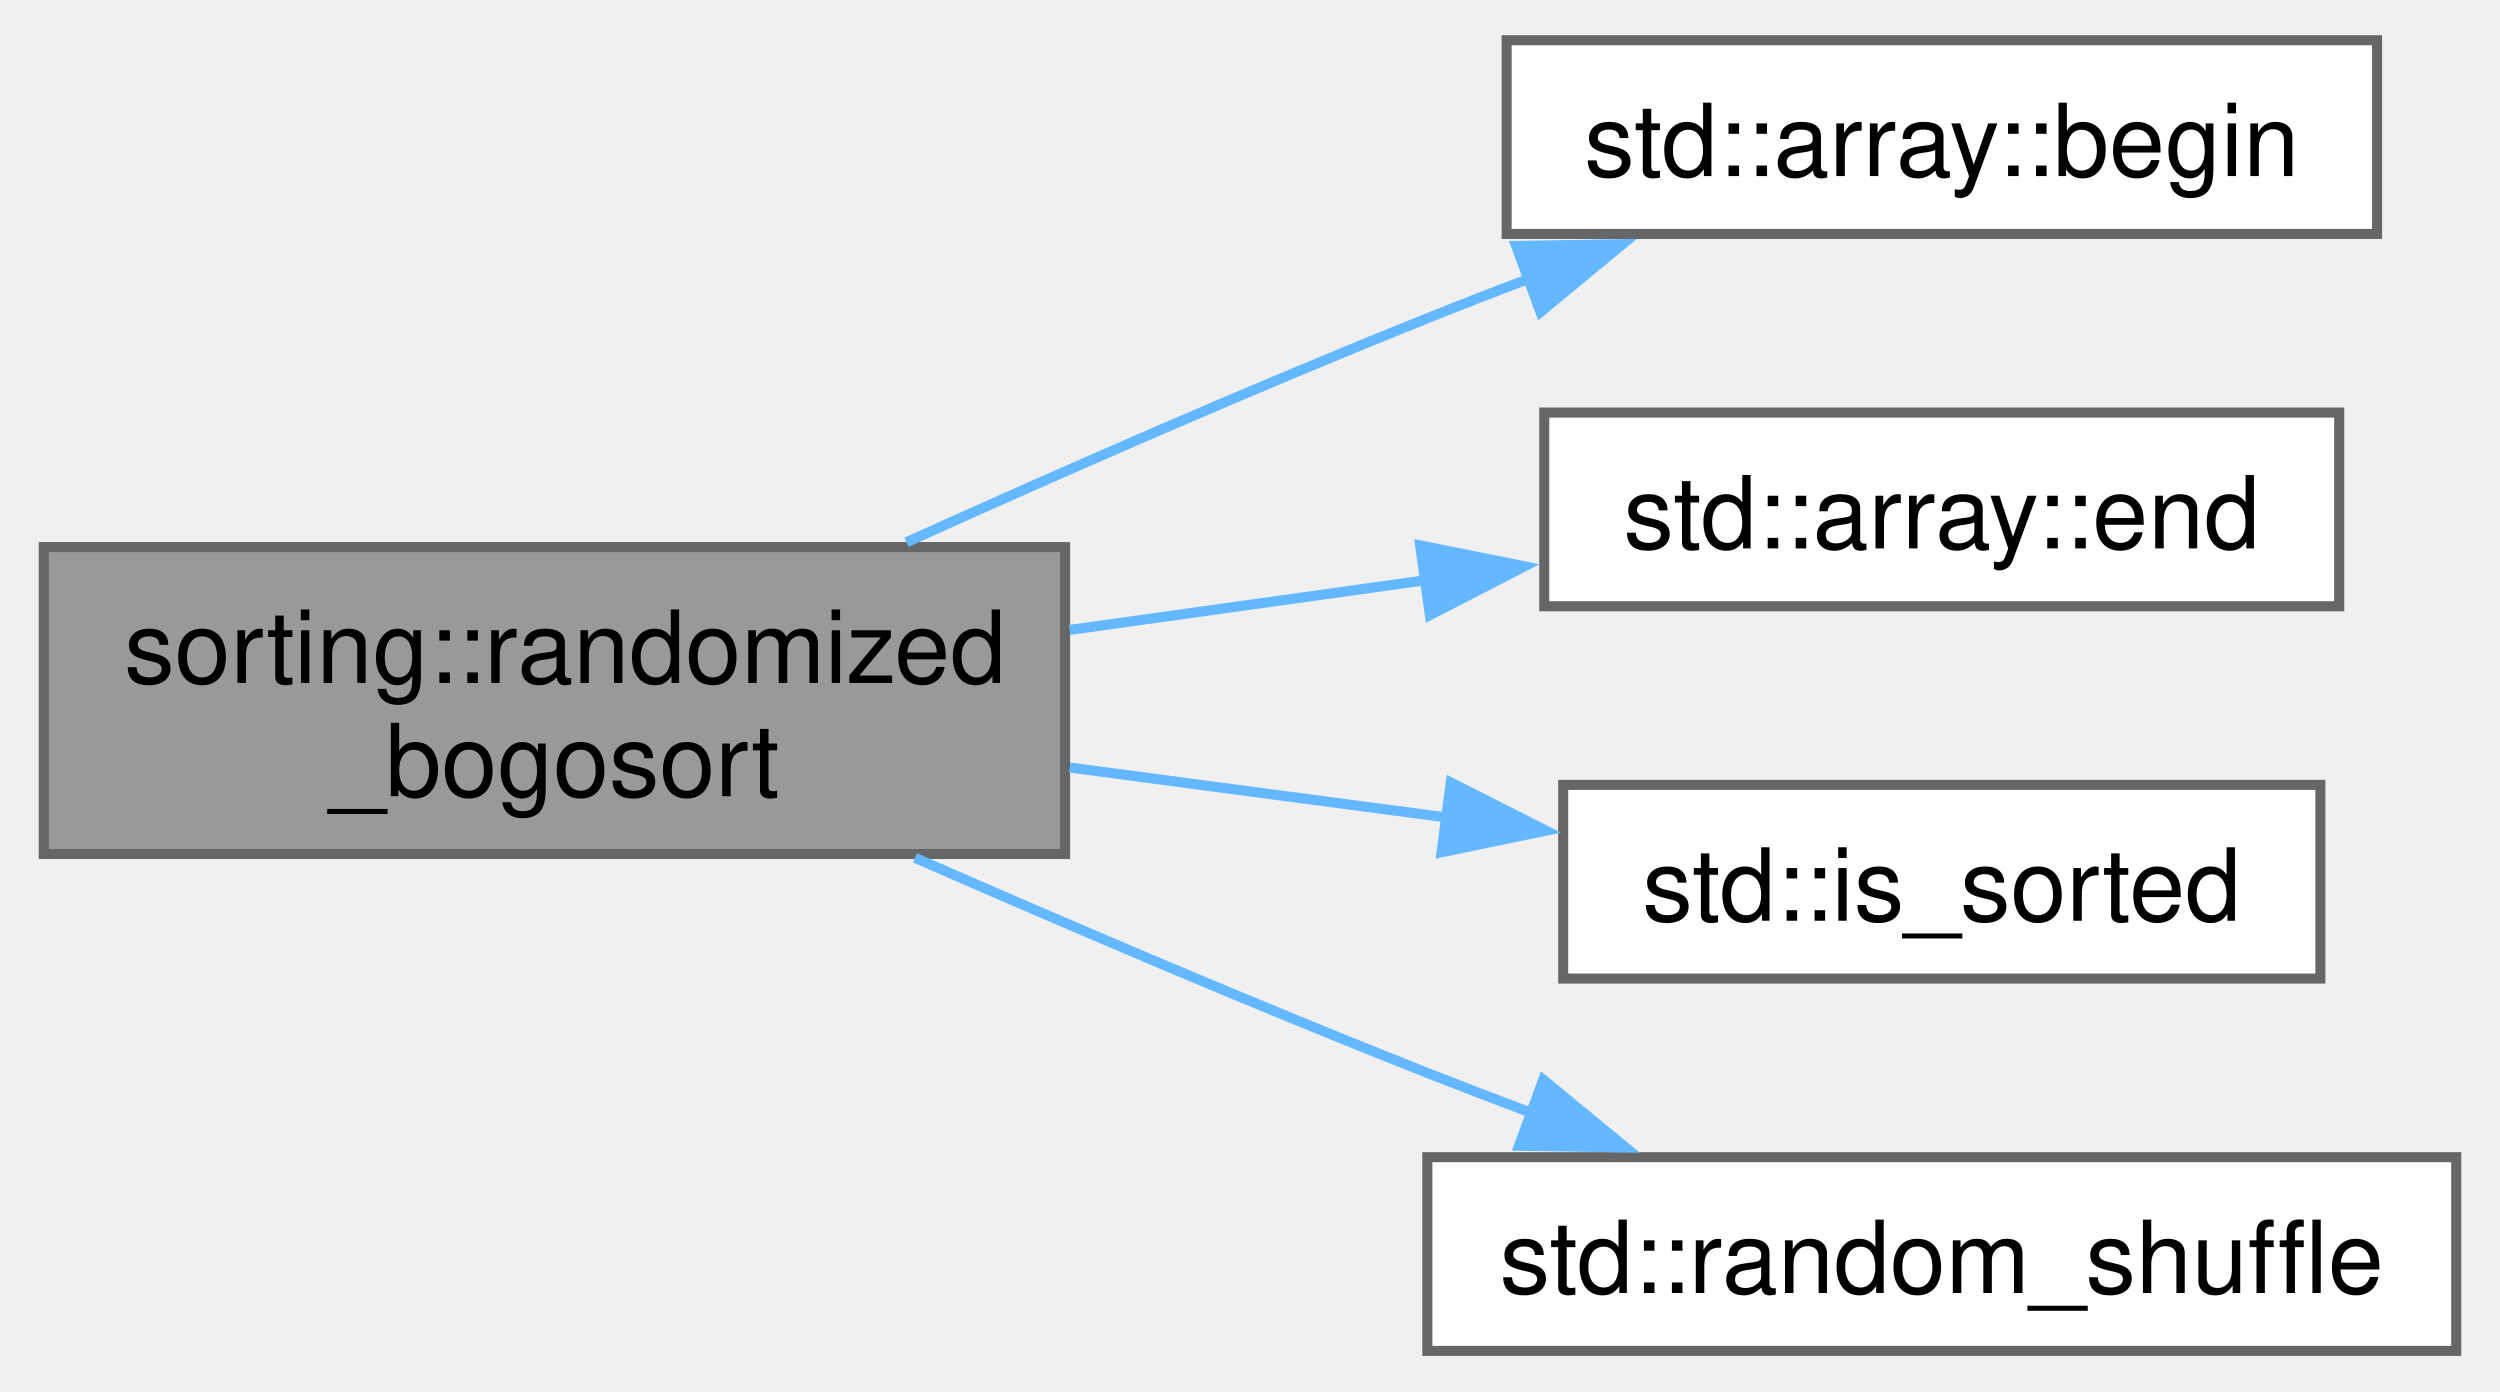
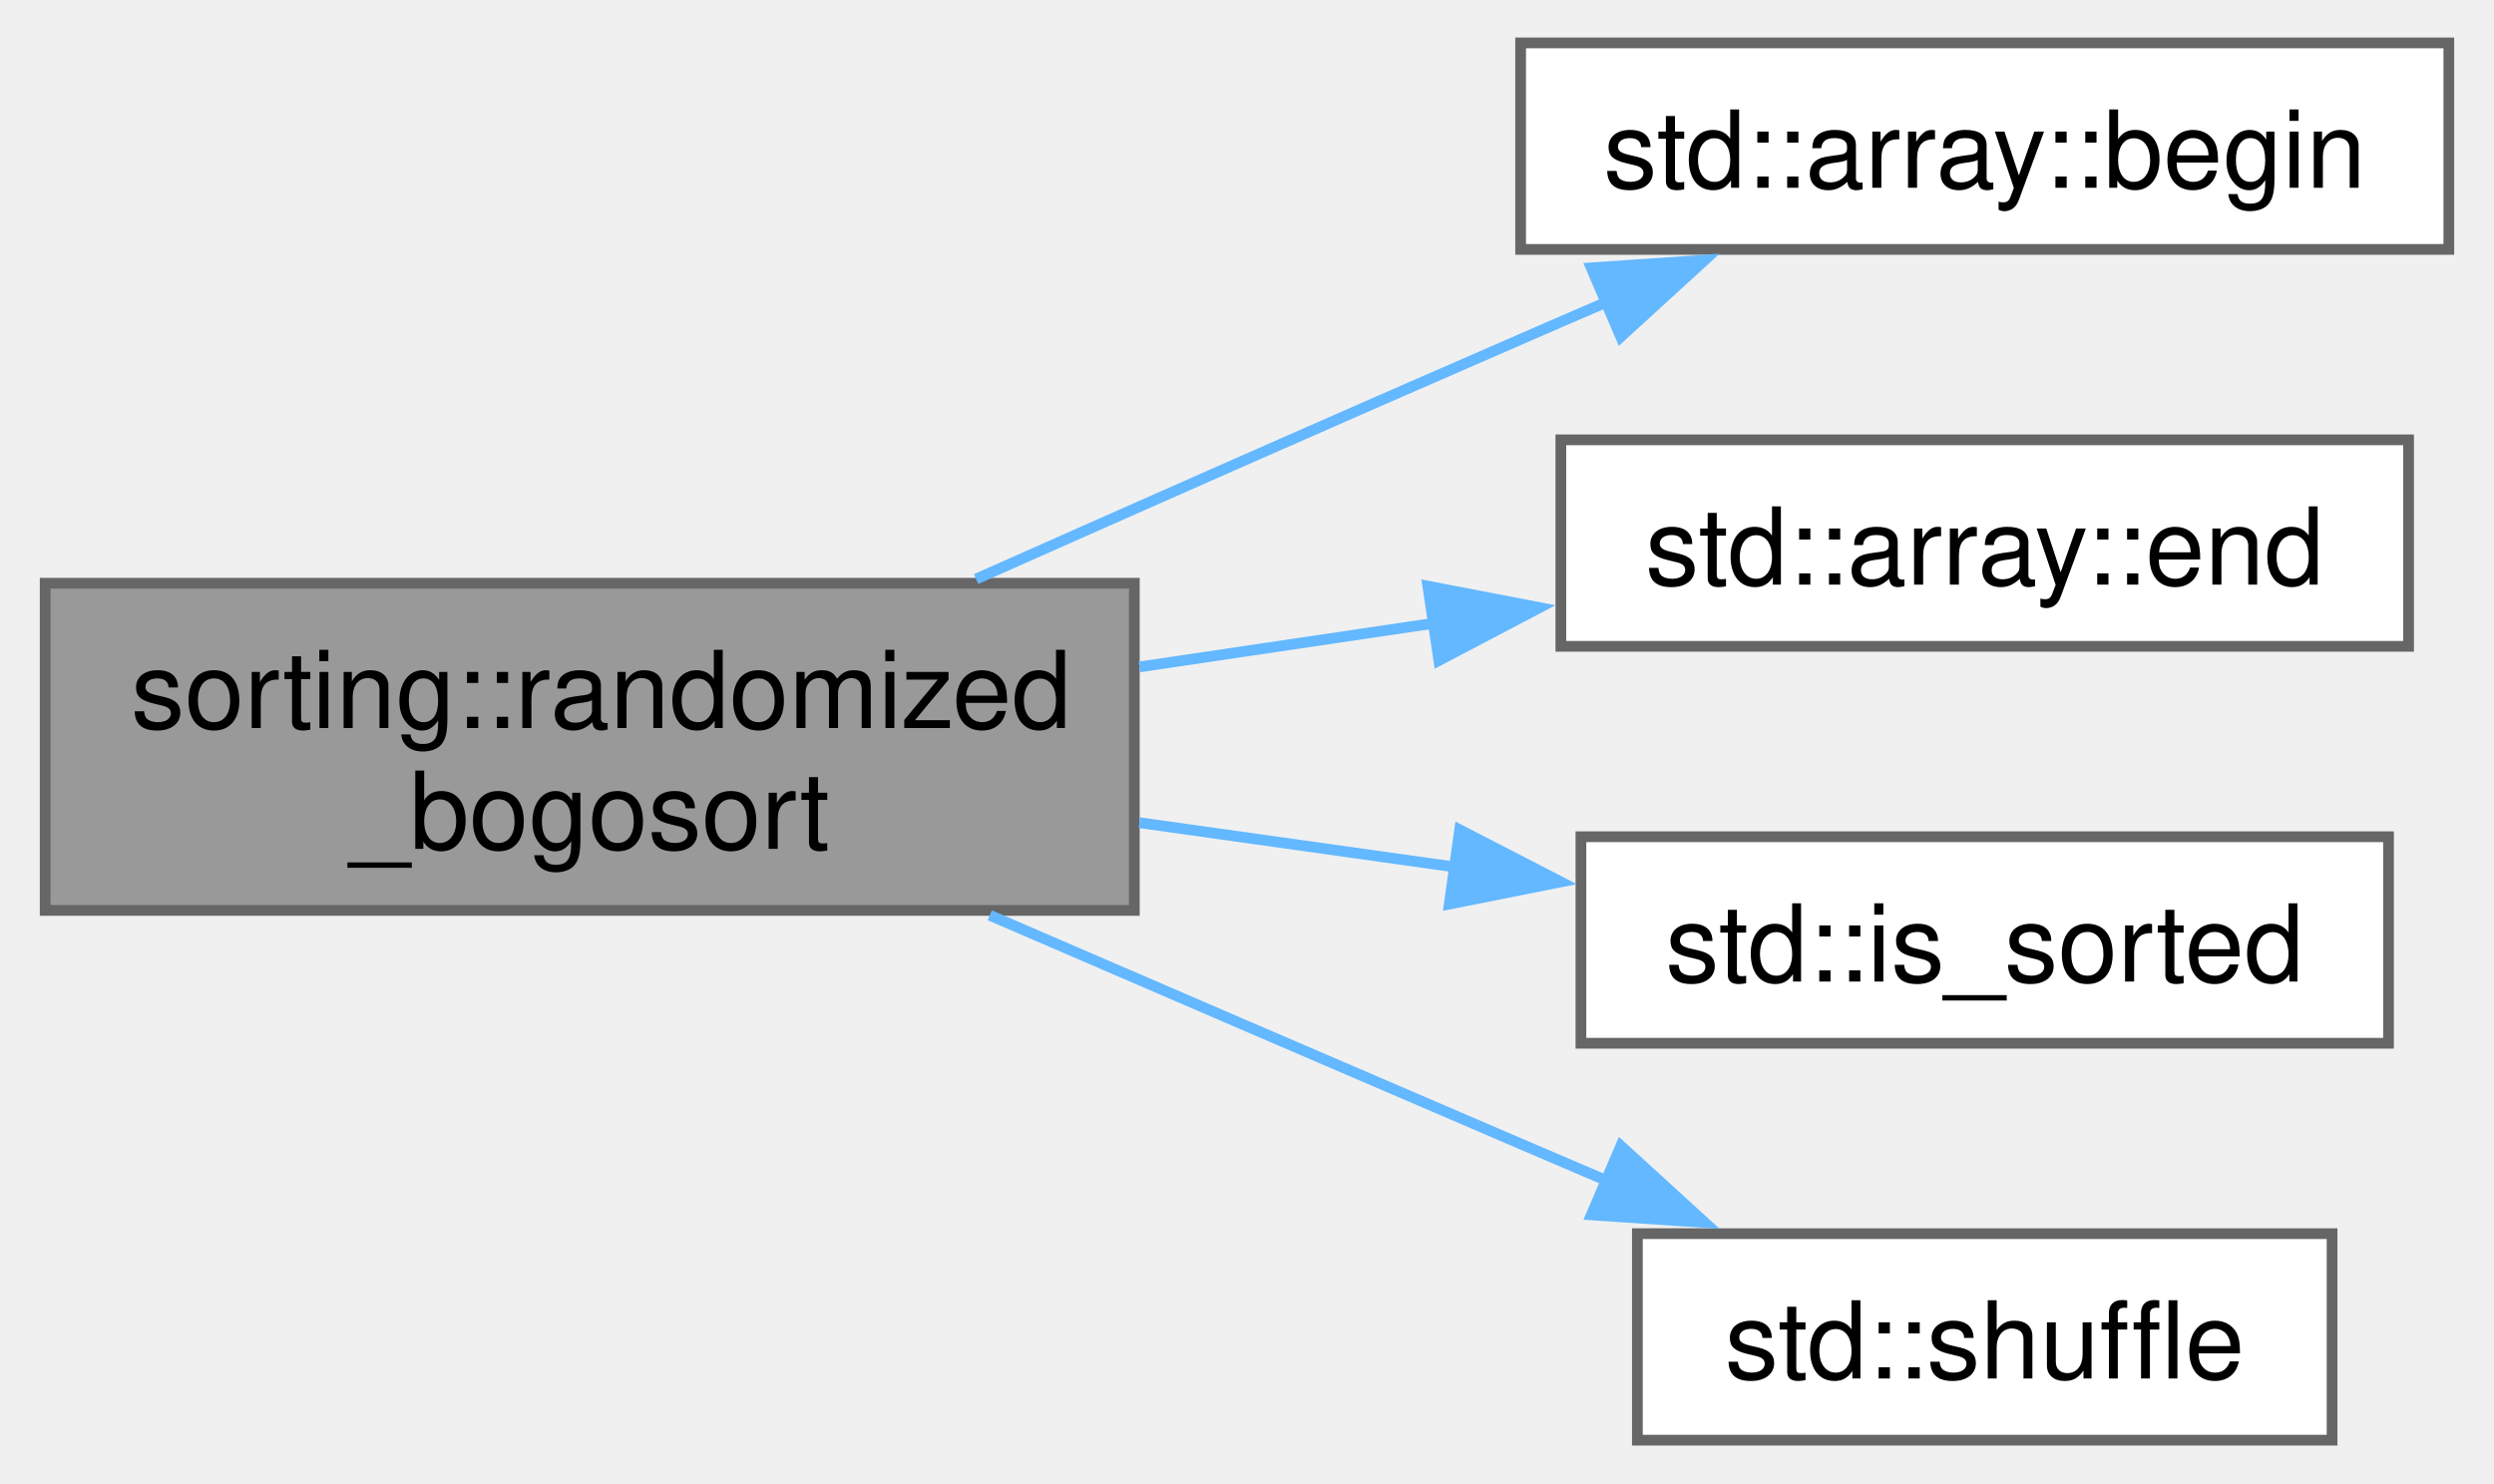
- <svg xmlns="http://www.w3.org/2000/svg" xmlns:xlink="http://www.w3.org/1999/xlink" width="248pt" height="138pt" viewBox="0.00 0.00 247.75 138.25">
+ <svg xmlns="http://www.w3.org/2000/svg" xmlns:xlink="http://www.w3.org/1999/xlink" width="232pt" height="138pt" viewBox="0.00 0.00 232.00 138.25">
  <g id="graph0" class="graph" transform="scale(1 1) rotate(0) translate(4 134.25)">
    <g id="Node000001" class="node">
      <g id="a_Node000001">
        <a xlink:title=" ">
          <polygon fill="#999999" stroke="#666666" points="101.5,-79.88 0,-79.88 0,-49.38 101.5,-49.38 101.5,-79.88" />
          <text text-anchor="start" x="8" y="-66.38" font-family="Helvetica,sans-Serif" font-size="10.00">sorting::randomized</text>
          <text text-anchor="middle" x="50.75" y="-55.12" font-family="Helvetica,sans-Serif" font-size="10.00">_bogosort</text>
        </a>
      </g>
    </g>
    <g id="Node000002" class="node">
      <g id="a_Node000002">
        <a target="_blank" xlink:href="http://en.cppreference.com/w/cpp/container/array/begin.html#" xlink:title=" ">
-           <polygon fill="white" stroke="#666666" points="231.88,-130.25 145.38,-130.25 145.38,-111 231.88,-111 231.88,-130.25" />
-           <text text-anchor="middle" x="188.62" y="-116.75" font-family="Helvetica,sans-Serif" font-size="10.00">std::array::begin</text>
+           <polygon fill="white" stroke="#666666" points="224,-130.25 137.5,-130.25 137.5,-111 224,-111 224,-130.25" />
+           <text text-anchor="middle" x="180.75" y="-116.75" font-family="Helvetica,sans-Serif" font-size="10.00">std::array::begin</text>
        </a>
      </g>
    </g>
    <g id="edge1_Node000001_Node000002" class="edge">
      <g id="a_edge1_Node000001_Node000002">
        <a xlink:title=" ">
-           <path fill="none" stroke="#63b8ff" d="M85.73,-80.36C101.38,-87.43 120.27,-95.72 137.5,-102.62 140.85,-103.97 144.34,-105.32 147.85,-106.64" />
-           <polygon fill="#63b8ff" stroke="#63b8ff" points="146.32,-109.81 156.91,-109.99 148.74,-103.24 146.32,-109.81" />
+           <path fill="none" stroke="#63b8ff" d="M86.75,-80.27C102.27,-87.17 120.77,-95.36 137.5,-102.62 140.12,-103.77 142.84,-104.94 145.58,-106.12" />
+           <polygon fill="#63b8ff" stroke="#63b8ff" points="144.08,-109.28 154.65,-110 146.83,-102.85 144.08,-109.28" />
        </a>
      </g>
    </g>
    <g id="Node000003" class="node">
      <g id="a_Node000003">
        <a target="_blank" xlink:href="http://en.cppreference.com/w/cpp/container/array/end.html#" xlink:title=" ">
-           <polygon fill="white" stroke="#666666" points="228.12,-93.25 149.12,-93.25 149.12,-74 228.12,-74 228.12,-93.25" />
-           <text text-anchor="middle" x="188.62" y="-79.75" font-family="Helvetica,sans-Serif" font-size="10.00">std::array::end</text>
+           <polygon fill="white" stroke="#666666" points="220.25,-93.25 141.25,-93.25 141.25,-74 220.25,-74 220.25,-93.25" />
+           <text text-anchor="middle" x="180.75" y="-79.75" font-family="Helvetica,sans-Serif" font-size="10.00">std::array::end</text>
        </a>
      </g>
    </g>
    <g id="edge2_Node000001_Node000003" class="edge">
      <g id="a_edge2_Node000001_Node000003">
        <a xlink:title=" ">
-           <path fill="none" stroke="#63b8ff" d="M101.96,-71.65C113.53,-73.26 125.83,-74.98 137.4,-76.6" />
-           <polygon fill="#63b8ff" stroke="#63b8ff" points="136.78,-80.05 147.16,-77.97 137.75,-73.12 136.78,-80.05" />
+           <path fill="none" stroke="#63b8ff" d="M101.97,-72.08C111.03,-73.42 120.48,-74.83 129.54,-76.17" />
+           <polygon fill="#63b8ff" stroke="#63b8ff" points="128.85,-79.61 139.26,-77.61 129.88,-72.68 128.85,-79.61" />
        </a>
      </g>
    </g>
    <g id="Node000004" class="node">
      <g id="a_Node000004">
        <a target="_blank" xlink:href="http://en.cppreference.com/w/cpp/algorithm/is_sorted.html#" xlink:title=" ">
-           <polygon fill="white" stroke="#666666" points="226.25,-56.25 151,-56.25 151,-37 226.25,-37 226.25,-56.25" />
-           <text text-anchor="middle" x="188.62" y="-42.75" font-family="Helvetica,sans-Serif" font-size="10.00">std::is_sorted</text>
+           <polygon fill="white" stroke="#666666" points="218.38,-56.25 143.12,-56.25 143.12,-37 218.38,-37 218.38,-56.25" />
+           <text text-anchor="middle" x="180.75" y="-42.75" font-family="Helvetica,sans-Serif" font-size="10.00">std::is_sorted</text>
        </a>
      </g>
    </g>
    <g id="edge3_Node000001_Node000004" class="edge">
      <g id="a_edge3_Node000001_Node000004">
        <a xlink:title=" ">
-           <path fill="none" stroke="#63b8ff" d="M101.96,-57.97C114.22,-56.35 127.31,-54.62 139.47,-53" />
-           <polygon fill="#63b8ff" stroke="#63b8ff" points="139.83,-56.49 149.29,-51.7 138.91,-49.55 139.83,-56.49" />
+           <path fill="none" stroke="#63b8ff" d="M101.97,-57.56C111.74,-56.19 121.95,-54.75 131.65,-53.39" />
+           <polygon fill="#63b8ff" stroke="#63b8ff" points="131.82,-56.9 141.24,-52.04 130.85,-49.97 131.82,-56.9" />
        </a>
      </g>
    </g>
    <g id="Node000005" class="node">
      <g id="a_Node000005">
        <a target="_blank" xlink:href="http://en.cppreference.com/w/cpp/algorithm/random_shuffle.html#" xlink:title=" ">
-           <polygon fill="white" stroke="#666666" points="239.75,-19.25 137.5,-19.25 137.5,0 239.75,0 239.75,-19.25" />
-           <text text-anchor="middle" x="188.62" y="-5.75" font-family="Helvetica,sans-Serif" font-size="10.00">std::random_shuffle</text>
+           <polygon fill="white" stroke="#666666" points="213.12,-19.25 148.38,-19.25 148.38,0 213.12,0 213.12,-19.25" />
+           <text text-anchor="middle" x="180.75" y="-5.75" font-family="Helvetica,sans-Serif" font-size="10.00">std::shuffle</text>
        </a>
      </g>
    </g>
    <g id="edge4_Node000001_Node000005" class="edge">
      <g id="a_edge4_Node000001_Node000005">
        <a xlink:title=" ">
-           <path fill="none" stroke="#63b8ff" d="M86.59,-49C102.09,-42.21 120.61,-34.29 137.5,-27.62 140.9,-26.28 144.44,-24.93 148,-23.59" />
-           <polygon fill="#63b8ff" stroke="#63b8ff" points="149.02,-26.95 157.2,-20.22 146.6,-20.38 149.02,-26.95" />
+           <path fill="none" stroke="#63b8ff" d="M88.03,-48.93C103.3,-42.33 121.26,-34.59 137.5,-27.62 140.13,-26.5 142.85,-25.33 145.59,-24.16" />
+           <polygon fill="#63b8ff" stroke="#63b8ff" points="146.84,-27.43 154.66,-20.29 144.09,-21 146.84,-27.43" />
        </a>
      </g>
    </g>
  </g>
</svg>
